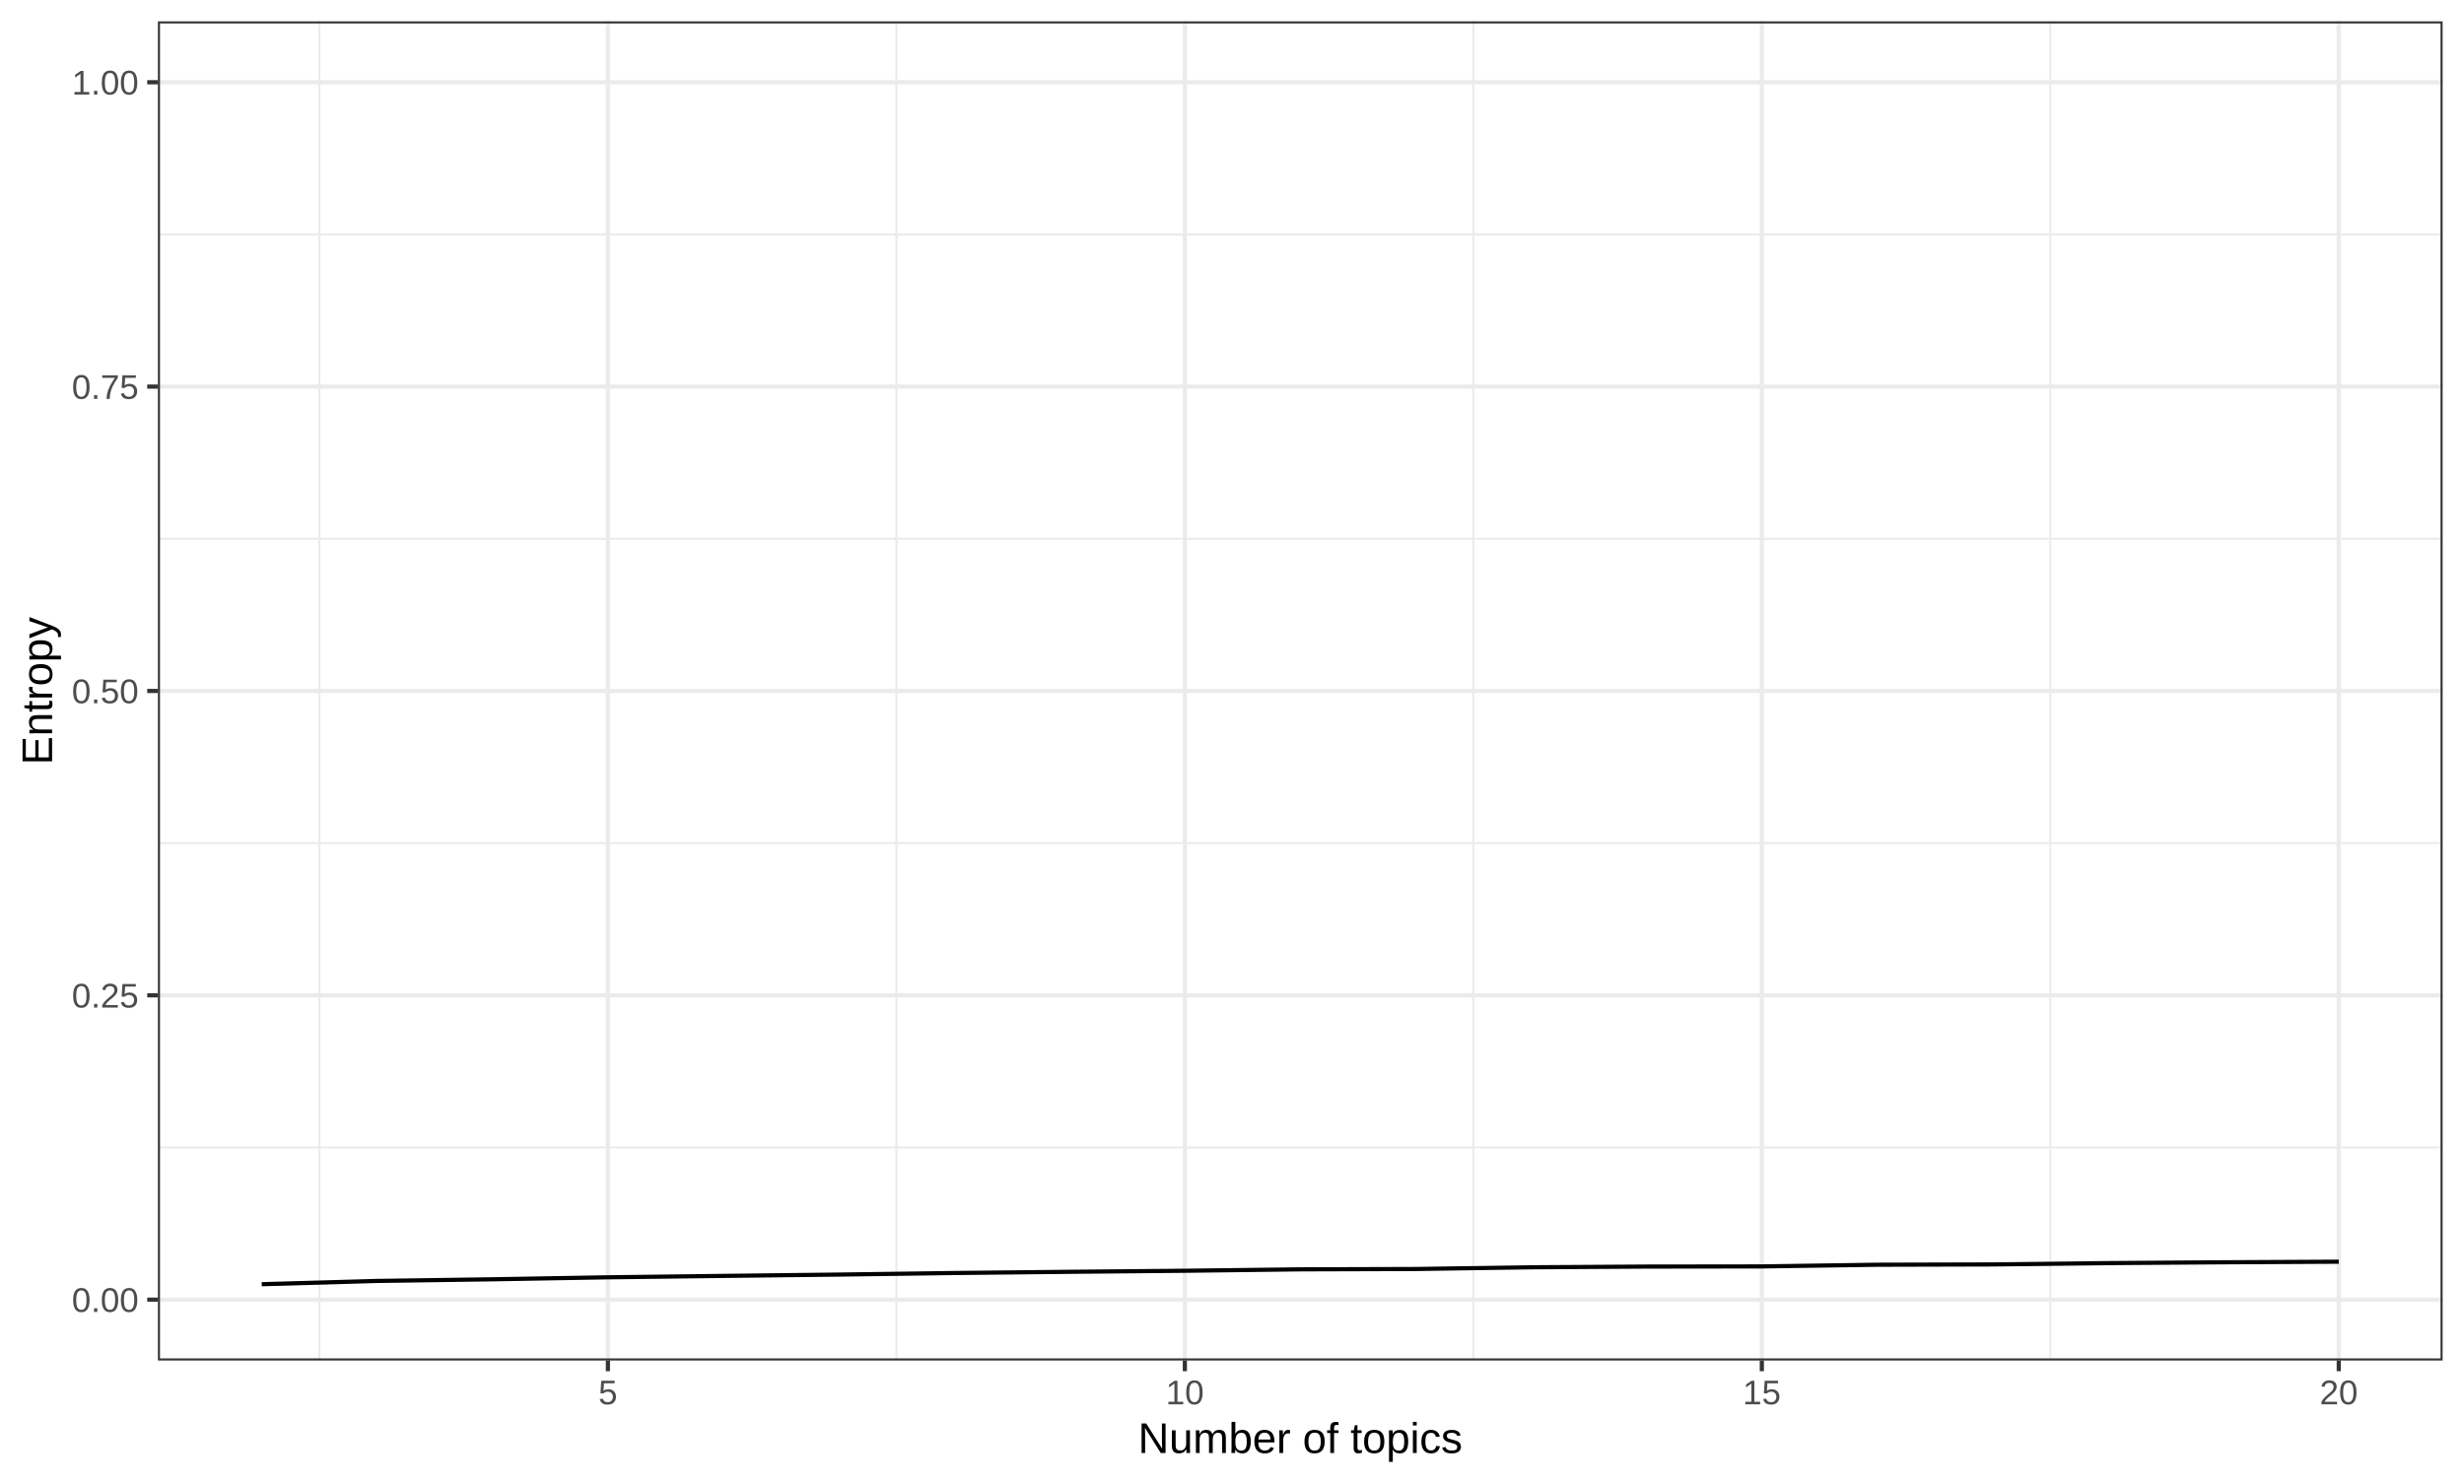
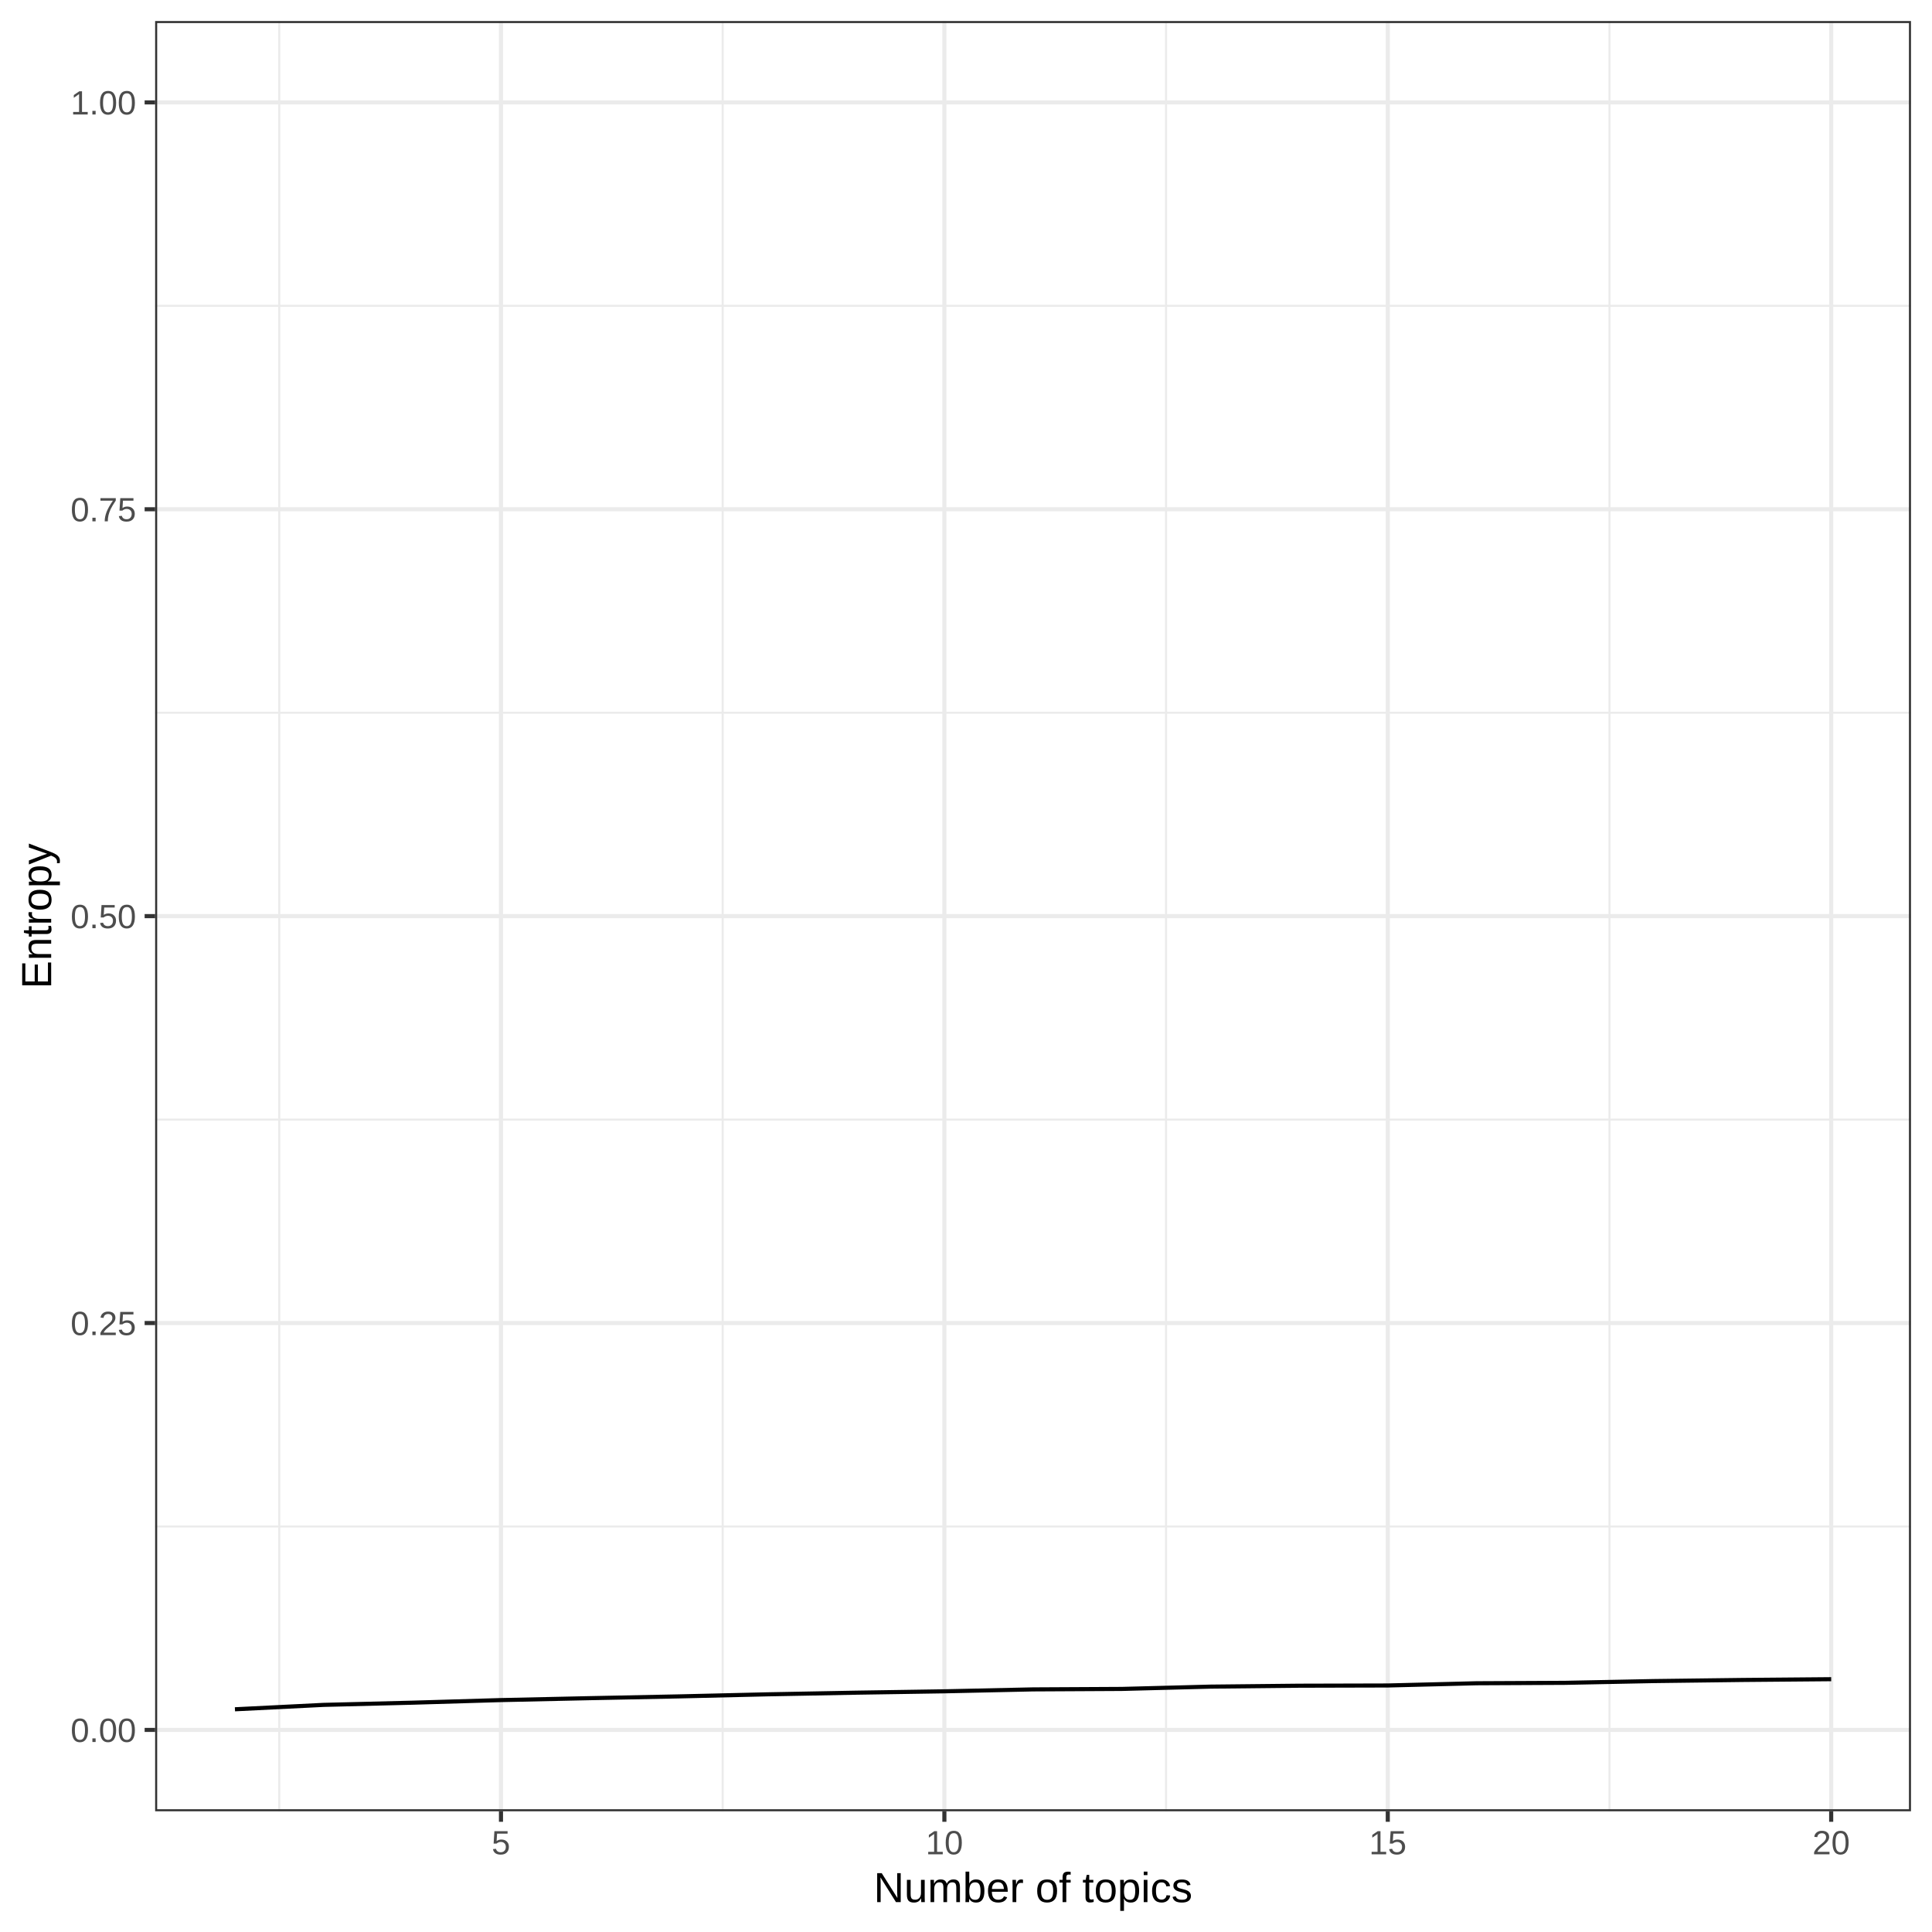
- <svg xmlns="http://www.w3.org/2000/svg" viewBox="0 0 631.50 380.25">
+ <svg xmlns="http://www.w3.org/2000/svg" viewBox="0 0 504.00 504.00">
  <defs>
    <style type="text/css">
    line, polyline, polygon, path, rect, circle {
      fill: none;
      stroke: #000000;
      stroke-linecap: round;
      stroke-linejoin: round;
      stroke-miterlimit: 10.00;
    }
  </style>
  </defs>
  <rect width="100%" height="100%" style="stroke: none; fill: #FFFFFF;" />
-   <rect x="0.00" y="0.00" width="631.50" height="380.25" style="stroke-width: 1.07; stroke: #FFFFFF; fill: #FFFFFF;" />
+   <rect x="0.00" y="0.00" width="504.00" height="504.00" style="stroke-width: 1.07; stroke: #FFFFFF; fill: #FFFFFF;" />
  <defs>
-     <clipPath id="cpNDAuNDd8NjI2LjAyfDM0OC43Nnw1LjQ4">
-       <rect x="40.47" y="5.48" width="585.55" height="343.28" />
+     <clipPath id="cpNDAuNDd8NDk4LjUyfDQ3Mi41MXw1LjQ4">
+       <rect x="40.47" y="5.48" width="458.05" height="467.03" />
    </clipPath>
  </defs>
-   <rect x="40.47" y="5.48" width="585.55" height="343.28" style="stroke-width: 1.07; stroke: none; fill: #FFFFFF;" clip-path="url(#cpNDAuNDd8NjI2LjAyfDM0OC43Nnw1LjQ4)" />
-   <polyline points="40.47,294.15 626.02,294.15 " style="stroke-width: 0.53; stroke: #EBEBEB; stroke-linecap: butt;" clip-path="url(#cpNDAuNDd8NjI2LjAyfDM0OC43Nnw1LjQ4)" />
-   <polyline points="40.47,216.13 626.02,216.13 " style="stroke-width: 0.53; stroke: #EBEBEB; stroke-linecap: butt;" clip-path="url(#cpNDAuNDd8NjI2LjAyfDM0OC43Nnw1LjQ4)" />
-   <polyline points="40.47,138.11 626.02,138.11 " style="stroke-width: 0.53; stroke: #EBEBEB; stroke-linecap: butt;" clip-path="url(#cpNDAuNDd8NjI2LjAyfDM0OC43Nnw1LjQ4)" />
-   <polyline points="40.47,60.09 626.02,60.09 " style="stroke-width: 0.53; stroke: #EBEBEB; stroke-linecap: butt;" clip-path="url(#cpNDAuNDd8NjI2LjAyfDM0OC43Nnw1LjQ4)" />
-   <polyline points="81.87,348.76 81.87,5.48 " style="stroke-width: 0.53; stroke: #EBEBEB; stroke-linecap: butt;" clip-path="url(#cpNDAuNDd8NjI2LjAyfDM0OC43Nnw1LjQ4)" />
-   <polyline points="229.74,348.76 229.74,5.48 " style="stroke-width: 0.53; stroke: #EBEBEB; stroke-linecap: butt;" clip-path="url(#cpNDAuNDd8NjI2LjAyfDM0OC43Nnw1LjQ4)" />
-   <polyline points="377.60,348.76 377.60,5.48 " style="stroke-width: 0.53; stroke: #EBEBEB; stroke-linecap: butt;" clip-path="url(#cpNDAuNDd8NjI2LjAyfDM0OC43Nnw1LjQ4)" />
-   <polyline points="525.47,348.76 525.47,5.48 " style="stroke-width: 0.53; stroke: #EBEBEB; stroke-linecap: butt;" clip-path="url(#cpNDAuNDd8NjI2LjAyfDM0OC43Nnw1LjQ4)" />
-   <polyline points="40.47,333.16 626.02,333.16 " style="stroke-width: 1.07; stroke: #EBEBEB; stroke-linecap: butt;" clip-path="url(#cpNDAuNDd8NjI2LjAyfDM0OC43Nnw1LjQ4)" />
-   <polyline points="40.47,255.14 626.02,255.14 " style="stroke-width: 1.07; stroke: #EBEBEB; stroke-linecap: butt;" clip-path="url(#cpNDAuNDd8NjI2LjAyfDM0OC43Nnw1LjQ4)" />
-   <polyline points="40.47,177.12 626.02,177.12 " style="stroke-width: 1.07; stroke: #EBEBEB; stroke-linecap: butt;" clip-path="url(#cpNDAuNDd8NjI2LjAyfDM0OC43Nnw1LjQ4)" />
-   <polyline points="40.47,99.10 626.02,99.10 " style="stroke-width: 1.07; stroke: #EBEBEB; stroke-linecap: butt;" clip-path="url(#cpNDAuNDd8NjI2LjAyfDM0OC43Nnw1LjQ4)" />
-   <polyline points="40.47,21.08 626.02,21.08 " style="stroke-width: 1.07; stroke: #EBEBEB; stroke-linecap: butt;" clip-path="url(#cpNDAuNDd8NjI2LjAyfDM0OC43Nnw1LjQ4)" />
-   <polyline points="155.80,348.76 155.80,5.48 " style="stroke-width: 1.07; stroke: #EBEBEB; stroke-linecap: butt;" clip-path="url(#cpNDAuNDd8NjI2LjAyfDM0OC43Nnw1LjQ4)" />
-   <polyline points="303.67,348.76 303.67,5.48 " style="stroke-width: 1.07; stroke: #EBEBEB; stroke-linecap: butt;" clip-path="url(#cpNDAuNDd8NjI2LjAyfDM0OC43Nnw1LjQ4)" />
-   <polyline points="451.54,348.76 451.54,5.48 " style="stroke-width: 1.07; stroke: #EBEBEB; stroke-linecap: butt;" clip-path="url(#cpNDAuNDd8NjI2LjAyfDM0OC43Nnw1LjQ4)" />
-   <polyline points="599.40,348.76 599.40,5.48 " style="stroke-width: 1.07; stroke: #EBEBEB; stroke-linecap: butt;" clip-path="url(#cpNDAuNDd8NjI2LjAyfDM0OC43Nnw1LjQ4)" />
-   <polyline points="67.08,329.20 96.66,328.36 126.23,327.94 155.80,327.43 185.38,327.07 214.95,326.73 244.52,326.33 274.10,326.02 303.67,325.75 333.24,325.39 362.82,325.30 392.39,324.86 421.96,324.68 451.54,324.64 481.11,324.21 510.68,324.13 540.26,323.79 569.83,323.58 599.40,323.43 " style="stroke-width: 1.07; stroke-linecap: butt;" clip-path="url(#cpNDAuNDd8NjI2LjAyfDM0OC43Nnw1LjQ4)" />
-   <rect x="40.47" y="5.48" width="585.55" height="343.28" style="stroke-width: 1.07; stroke: #333333;" clip-path="url(#cpNDAuNDd8NjI2LjAyfDM0OC43Nnw1LjQ4)" />
+   <rect x="40.47" y="5.48" width="458.05" height="467.03" style="stroke-width: 1.07; stroke: none; fill: #FFFFFF;" clip-path="url(#cpNDAuNDd8NDk4LjUyfDQ3Mi41MXw1LjQ4)" />
+   <polyline points="40.47,398.21 498.52,398.21 " style="stroke-width: 0.53; stroke: #EBEBEB; stroke-linecap: butt;" clip-path="url(#cpNDAuNDd8NDk4LjUyfDQ3Mi41MXw1LjQ4)" />
+   <polyline points="40.47,292.07 498.52,292.07 " style="stroke-width: 0.53; stroke: #EBEBEB; stroke-linecap: butt;" clip-path="url(#cpNDAuNDd8NDk4LjUyfDQ3Mi41MXw1LjQ4)" />
+   <polyline points="40.47,185.92 498.52,185.92 " style="stroke-width: 0.53; stroke: #EBEBEB; stroke-linecap: butt;" clip-path="url(#cpNDAuNDd8NDk4LjUyfDQ3Mi41MXw1LjQ4)" />
+   <polyline points="40.47,79.78 498.52,79.78 " style="stroke-width: 0.53; stroke: #EBEBEB; stroke-linecap: butt;" clip-path="url(#cpNDAuNDd8NDk4LjUyfDQ3Mi41MXw1LjQ4)" />
+   <polyline points="72.85,472.51 72.85,5.48 " style="stroke-width: 0.53; stroke: #EBEBEB; stroke-linecap: butt;" clip-path="url(#cpNDAuNDd8NDk4LjUyfDQ3Mi41MXw1LjQ4)" />
+   <polyline points="188.52,472.51 188.52,5.48 " style="stroke-width: 0.53; stroke: #EBEBEB; stroke-linecap: butt;" clip-path="url(#cpNDAuNDd8NDk4LjUyfDQ3Mi41MXw1LjQ4)" />
+   <polyline points="304.19,472.51 304.19,5.48 " style="stroke-width: 0.53; stroke: #EBEBEB; stroke-linecap: butt;" clip-path="url(#cpNDAuNDd8NDk4LjUyfDQ3Mi41MXw1LjQ4)" />
+   <polyline points="419.86,472.51 419.86,5.48 " style="stroke-width: 0.53; stroke: #EBEBEB; stroke-linecap: butt;" clip-path="url(#cpNDAuNDd8NDk4LjUyfDQ3Mi41MXw1LjQ4)" />
+   <polyline points="40.47,451.28 498.52,451.28 " style="stroke-width: 1.07; stroke: #EBEBEB; stroke-linecap: butt;" clip-path="url(#cpNDAuNDd8NDk4LjUyfDQ3Mi41MXw1LjQ4)" />
+   <polyline points="40.47,345.14 498.52,345.14 " style="stroke-width: 1.07; stroke: #EBEBEB; stroke-linecap: butt;" clip-path="url(#cpNDAuNDd8NDk4LjUyfDQ3Mi41MXw1LjQ4)" />
+   <polyline points="40.47,238.99 498.52,238.99 " style="stroke-width: 1.07; stroke: #EBEBEB; stroke-linecap: butt;" clip-path="url(#cpNDAuNDd8NDk4LjUyfDQ3Mi41MXw1LjQ4)" />
+   <polyline points="40.47,132.85 498.52,132.85 " style="stroke-width: 1.07; stroke: #EBEBEB; stroke-linecap: butt;" clip-path="url(#cpNDAuNDd8NDk4LjUyfDQ3Mi41MXw1LjQ4)" />
+   <polyline points="40.47,26.71 498.52,26.71 " style="stroke-width: 1.07; stroke: #EBEBEB; stroke-linecap: butt;" clip-path="url(#cpNDAuNDd8NDk4LjUyfDQ3Mi41MXw1LjQ4)" />
+   <polyline points="130.69,472.51 130.69,5.48 " style="stroke-width: 1.07; stroke: #EBEBEB; stroke-linecap: butt;" clip-path="url(#cpNDAuNDd8NDk4LjUyfDQ3Mi41MXw1LjQ4)" />
+   <polyline points="246.36,472.51 246.36,5.48 " style="stroke-width: 1.07; stroke: #EBEBEB; stroke-linecap: butt;" clip-path="url(#cpNDAuNDd8NDk4LjUyfDQ3Mi41MXw1LjQ4)" />
+   <polyline points="362.03,472.51 362.03,5.48 " style="stroke-width: 1.07; stroke: #EBEBEB; stroke-linecap: butt;" clip-path="url(#cpNDAuNDd8NDk4LjUyfDQ3Mi41MXw1LjQ4)" />
+   <polyline points="477.70,472.51 477.70,5.48 " style="stroke-width: 1.07; stroke: #EBEBEB; stroke-linecap: butt;" clip-path="url(#cpNDAuNDd8NDk4LjUyfDQ3Mi41MXw1LjQ4)" />
+   <polyline points="61.29,445.90 84.42,444.75 107.56,444.18 130.69,443.50 153.82,443.00 176.96,442.54 200.09,442.00 223.23,441.57 246.36,441.21 269.49,440.71 292.63,440.59 315.76,439.99 338.90,439.75 362.03,439.69 385.16,439.11 408.30,439.00 431.43,438.54 454.57,438.25 477.70,438.05 " style="stroke-width: 1.07; stroke-linecap: butt;" clip-path="url(#cpNDAuNDd8NDk4LjUyfDQ3Mi41MXw1LjQ4)" />
+   <rect x="40.47" y="5.48" width="458.05" height="467.03" style="stroke-width: 1.07; stroke: #333333;" clip-path="url(#cpNDAuNDd8NDk4LjUyfDQ3Mi41MXw1LjQ4)" />
  <defs>
-     <clipPath id="cpMC4wMHw2MzEuNTB8MzgwLjI1fDAuMDA=">
-       <rect x="0.00" y="0.00" width="631.50" height="380.25" />
+     <clipPath id="cpMC4wMHw1MDQuMDB8NTA0LjAwfDAuMDA=">
+       <rect x="0.00" y="0.00" width="504.00" height="504.00" />
    </clipPath>
  </defs>
-   <g clip-path="url(#cpMC4wMHw2MzEuNTB8MzgwLjI1fDAuMDA=)">
-     <text x="18.41" y="336.31" style="font-size: 8.80px; fill: #4D4D4D; font-family: Arial;" textLength="17.13px" lengthAdjust="spacingAndGlyphs">0.00</text>
+   <g clip-path="url(#cpMC4wMHw1MDQuMDB8NTA0LjAwfDAuMDA=)">
+     <text x="18.41" y="454.43" style="font-size: 8.80px; fill: #4D4D4D; font-family: Arial;" textLength="17.13px" lengthAdjust="spacingAndGlyphs">0.00</text>
  </g>
-   <g clip-path="url(#cpMC4wMHw2MzEuNTB8MzgwLjI1fDAuMDA=)">
-     <text x="18.41" y="258.29" style="font-size: 8.80px; fill: #4D4D4D; font-family: Arial;" textLength="17.13px" lengthAdjust="spacingAndGlyphs">0.25</text>
+   <g clip-path="url(#cpMC4wMHw1MDQuMDB8NTA0LjAwfDAuMDA=)">
+     <text x="18.41" y="348.29" style="font-size: 8.80px; fill: #4D4D4D; font-family: Arial;" textLength="17.13px" lengthAdjust="spacingAndGlyphs">0.25</text>
  </g>
-   <g clip-path="url(#cpMC4wMHw2MzEuNTB8MzgwLjI1fDAuMDA=)">
-     <text x="18.41" y="180.27" style="font-size: 8.80px; fill: #4D4D4D; font-family: Arial;" textLength="17.13px" lengthAdjust="spacingAndGlyphs">0.50</text>
+   <g clip-path="url(#cpMC4wMHw1MDQuMDB8NTA0LjAwfDAuMDA=)">
+     <text x="18.41" y="242.14" style="font-size: 8.80px; fill: #4D4D4D; font-family: Arial;" textLength="17.13px" lengthAdjust="spacingAndGlyphs">0.50</text>
  </g>
-   <g clip-path="url(#cpMC4wMHw2MzEuNTB8MzgwLjI1fDAuMDA=)">
-     <text x="18.41" y="102.25" style="font-size: 8.80px; fill: #4D4D4D; font-family: Arial;" textLength="17.13px" lengthAdjust="spacingAndGlyphs">0.75</text>
+   <g clip-path="url(#cpMC4wMHw1MDQuMDB8NTA0LjAwfDAuMDA=)">
+     <text x="18.41" y="136.00" style="font-size: 8.80px; fill: #4D4D4D; font-family: Arial;" textLength="17.13px" lengthAdjust="spacingAndGlyphs">0.75</text>
  </g>
-   <g clip-path="url(#cpMC4wMHw2MzEuNTB8MzgwLjI1fDAuMDA=)">
-     <text x="18.41" y="24.23" style="font-size: 8.80px; fill: #4D4D4D; font-family: Arial;" textLength="17.13px" lengthAdjust="spacingAndGlyphs">1.00</text>
+   <g clip-path="url(#cpMC4wMHw1MDQuMDB8NTA0LjAwfDAuMDA=)">
+     <text x="18.41" y="29.86" style="font-size: 8.80px; fill: #4D4D4D; font-family: Arial;" textLength="17.13px" lengthAdjust="spacingAndGlyphs">1.00</text>
  </g>
-   <polyline points="37.73,333.16 40.47,333.16 " style="stroke-width: 1.07; stroke: #333333; stroke-linecap: butt;" clip-path="url(#cpMC4wMHw2MzEuNTB8MzgwLjI1fDAuMDA=)" />
-   <polyline points="37.73,255.14 40.47,255.14 " style="stroke-width: 1.07; stroke: #333333; stroke-linecap: butt;" clip-path="url(#cpMC4wMHw2MzEuNTB8MzgwLjI1fDAuMDA=)" />
-   <polyline points="37.73,177.12 40.47,177.12 " style="stroke-width: 1.07; stroke: #333333; stroke-linecap: butt;" clip-path="url(#cpMC4wMHw2MzEuNTB8MzgwLjI1fDAuMDA=)" />
-   <polyline points="37.73,99.10 40.47,99.10 " style="stroke-width: 1.07; stroke: #333333; stroke-linecap: butt;" clip-path="url(#cpMC4wMHw2MzEuNTB8MzgwLjI1fDAuMDA=)" />
-   <polyline points="37.73,21.08 40.47,21.08 " style="stroke-width: 1.07; stroke: #333333; stroke-linecap: butt;" clip-path="url(#cpMC4wMHw2MzEuNTB8MzgwLjI1fDAuMDA=)" />
-   <polyline points="155.80,351.50 155.80,348.76 " style="stroke-width: 1.07; stroke: #333333; stroke-linecap: butt;" clip-path="url(#cpMC4wMHw2MzEuNTB8MzgwLjI1fDAuMDA=)" />
-   <polyline points="303.67,351.50 303.67,348.76 " style="stroke-width: 1.07; stroke: #333333; stroke-linecap: butt;" clip-path="url(#cpMC4wMHw2MzEuNTB8MzgwLjI1fDAuMDA=)" />
-   <polyline points="451.54,351.50 451.54,348.76 " style="stroke-width: 1.07; stroke: #333333; stroke-linecap: butt;" clip-path="url(#cpMC4wMHw2MzEuNTB8MzgwLjI1fDAuMDA=)" />
-   <polyline points="599.40,351.50 599.40,348.76 " style="stroke-width: 1.07; stroke: #333333; stroke-linecap: butt;" clip-path="url(#cpMC4wMHw2MzEuNTB8MzgwLjI1fDAuMDA=)" />
-   <g clip-path="url(#cpMC4wMHw2MzEuNTB8MzgwLjI1fDAuMDA=)">
-     <text x="153.36" y="359.99" style="font-size: 8.80px; fill: #4D4D4D; font-family: Arial;" textLength="4.89px" lengthAdjust="spacingAndGlyphs">5</text>
+   <polyline points="37.73,451.28 40.47,451.28 " style="stroke-width: 1.07; stroke: #333333; stroke-linecap: butt;" clip-path="url(#cpMC4wMHw1MDQuMDB8NTA0LjAwfDAuMDA=)" />
+   <polyline points="37.73,345.14 40.47,345.14 " style="stroke-width: 1.07; stroke: #333333; stroke-linecap: butt;" clip-path="url(#cpMC4wMHw1MDQuMDB8NTA0LjAwfDAuMDA=)" />
+   <polyline points="37.73,238.99 40.47,238.99 " style="stroke-width: 1.07; stroke: #333333; stroke-linecap: butt;" clip-path="url(#cpMC4wMHw1MDQuMDB8NTA0LjAwfDAuMDA=)" />
+   <polyline points="37.73,132.85 40.47,132.85 " style="stroke-width: 1.07; stroke: #333333; stroke-linecap: butt;" clip-path="url(#cpMC4wMHw1MDQuMDB8NTA0LjAwfDAuMDA=)" />
+   <polyline points="37.73,26.71 40.47,26.71 " style="stroke-width: 1.07; stroke: #333333; stroke-linecap: butt;" clip-path="url(#cpMC4wMHw1MDQuMDB8NTA0LjAwfDAuMDA=)" />
+   <polyline points="130.69,475.25 130.69,472.51 " style="stroke-width: 1.07; stroke: #333333; stroke-linecap: butt;" clip-path="url(#cpMC4wMHw1MDQuMDB8NTA0LjAwfDAuMDA=)" />
+   <polyline points="246.36,475.25 246.36,472.51 " style="stroke-width: 1.07; stroke: #333333; stroke-linecap: butt;" clip-path="url(#cpMC4wMHw1MDQuMDB8NTA0LjAwfDAuMDA=)" />
+   <polyline points="362.03,475.25 362.03,472.51 " style="stroke-width: 1.07; stroke: #333333; stroke-linecap: butt;" clip-path="url(#cpMC4wMHw1MDQuMDB8NTA0LjAwfDAuMDA=)" />
+   <polyline points="477.70,475.25 477.70,472.51 " style="stroke-width: 1.07; stroke: #333333; stroke-linecap: butt;" clip-path="url(#cpMC4wMHw1MDQuMDB8NTA0LjAwfDAuMDA=)" />
+   <g clip-path="url(#cpMC4wMHw1MDQuMDB8NTA0LjAwfDAuMDA=)">
+     <text x="128.24" y="483.74" style="font-size: 8.80px; fill: #4D4D4D; font-family: Arial;" textLength="4.89px" lengthAdjust="spacingAndGlyphs">5</text>
  </g>
-   <g clip-path="url(#cpMC4wMHw2MzEuNTB8MzgwLjI1fDAuMDA=)">
-     <text x="298.78" y="359.99" style="font-size: 8.80px; fill: #4D4D4D; font-family: Arial;" textLength="9.79px" lengthAdjust="spacingAndGlyphs">10</text>
+   <g clip-path="url(#cpMC4wMHw1MDQuMDB8NTA0LjAwfDAuMDA=)">
+     <text x="241.47" y="483.74" style="font-size: 8.80px; fill: #4D4D4D; font-family: Arial;" textLength="9.79px" lengthAdjust="spacingAndGlyphs">10</text>
  </g>
-   <g clip-path="url(#cpMC4wMHw2MzEuNTB8MzgwLjI1fDAuMDA=)">
-     <text x="446.64" y="359.99" style="font-size: 8.80px; fill: #4D4D4D; font-family: Arial;" textLength="9.79px" lengthAdjust="spacingAndGlyphs">15</text>
+   <g clip-path="url(#cpMC4wMHw1MDQuMDB8NTA0LjAwfDAuMDA=)">
+     <text x="357.14" y="483.74" style="font-size: 8.80px; fill: #4D4D4D; font-family: Arial;" textLength="9.79px" lengthAdjust="spacingAndGlyphs">15</text>
  </g>
-   <g clip-path="url(#cpMC4wMHw2MzEuNTB8MzgwLjI1fDAuMDA=)">
-     <text x="594.51" y="359.99" style="font-size: 8.80px; fill: #4D4D4D; font-family: Arial;" textLength="9.79px" lengthAdjust="spacingAndGlyphs">20</text>
+   <g clip-path="url(#cpMC4wMHw1MDQuMDB8NTA0LjAwfDAuMDA=)">
+     <text x="472.81" y="483.74" style="font-size: 8.80px; fill: #4D4D4D; font-family: Arial;" textLength="9.79px" lengthAdjust="spacingAndGlyphs">20</text>
  </g>
-   <g clip-path="url(#cpMC4wMHw2MzEuNTB8MzgwLjI1fDAuMDA=)">
-     <text x="291.67" y="372.46" style="font-size: 11.00px; font-family: Arial;" textLength="83.14px" lengthAdjust="spacingAndGlyphs">Number of topics</text>
+   <g clip-path="url(#cpMC4wMHw1MDQuMDB8NTA0LjAwfDAuMDA=)">
+     <text x="227.92" y="496.21" style="font-size: 11.00px; font-family: Arial;" textLength="83.14px" lengthAdjust="spacingAndGlyphs">Number of topics</text>
  </g>
-   <g clip-path="url(#cpMC4wMHw2MzEuNTB8MzgwLjI1fDAuMDA=)">
-     <text transform="translate(13.35,196.07) rotate(-90)" style="font-size: 11.00px; font-family: Arial;" textLength="37.91px" lengthAdjust="spacingAndGlyphs">Entropy</text>
+   <g clip-path="url(#cpMC4wMHw1MDQuMDB8NTA0LjAwfDAuMDA=)">
+     <text transform="translate(13.35,257.95) rotate(-90)" style="font-size: 11.00px; font-family: Arial;" textLength="37.91px" lengthAdjust="spacingAndGlyphs">Entropy</text>
  </g>
</svg>
